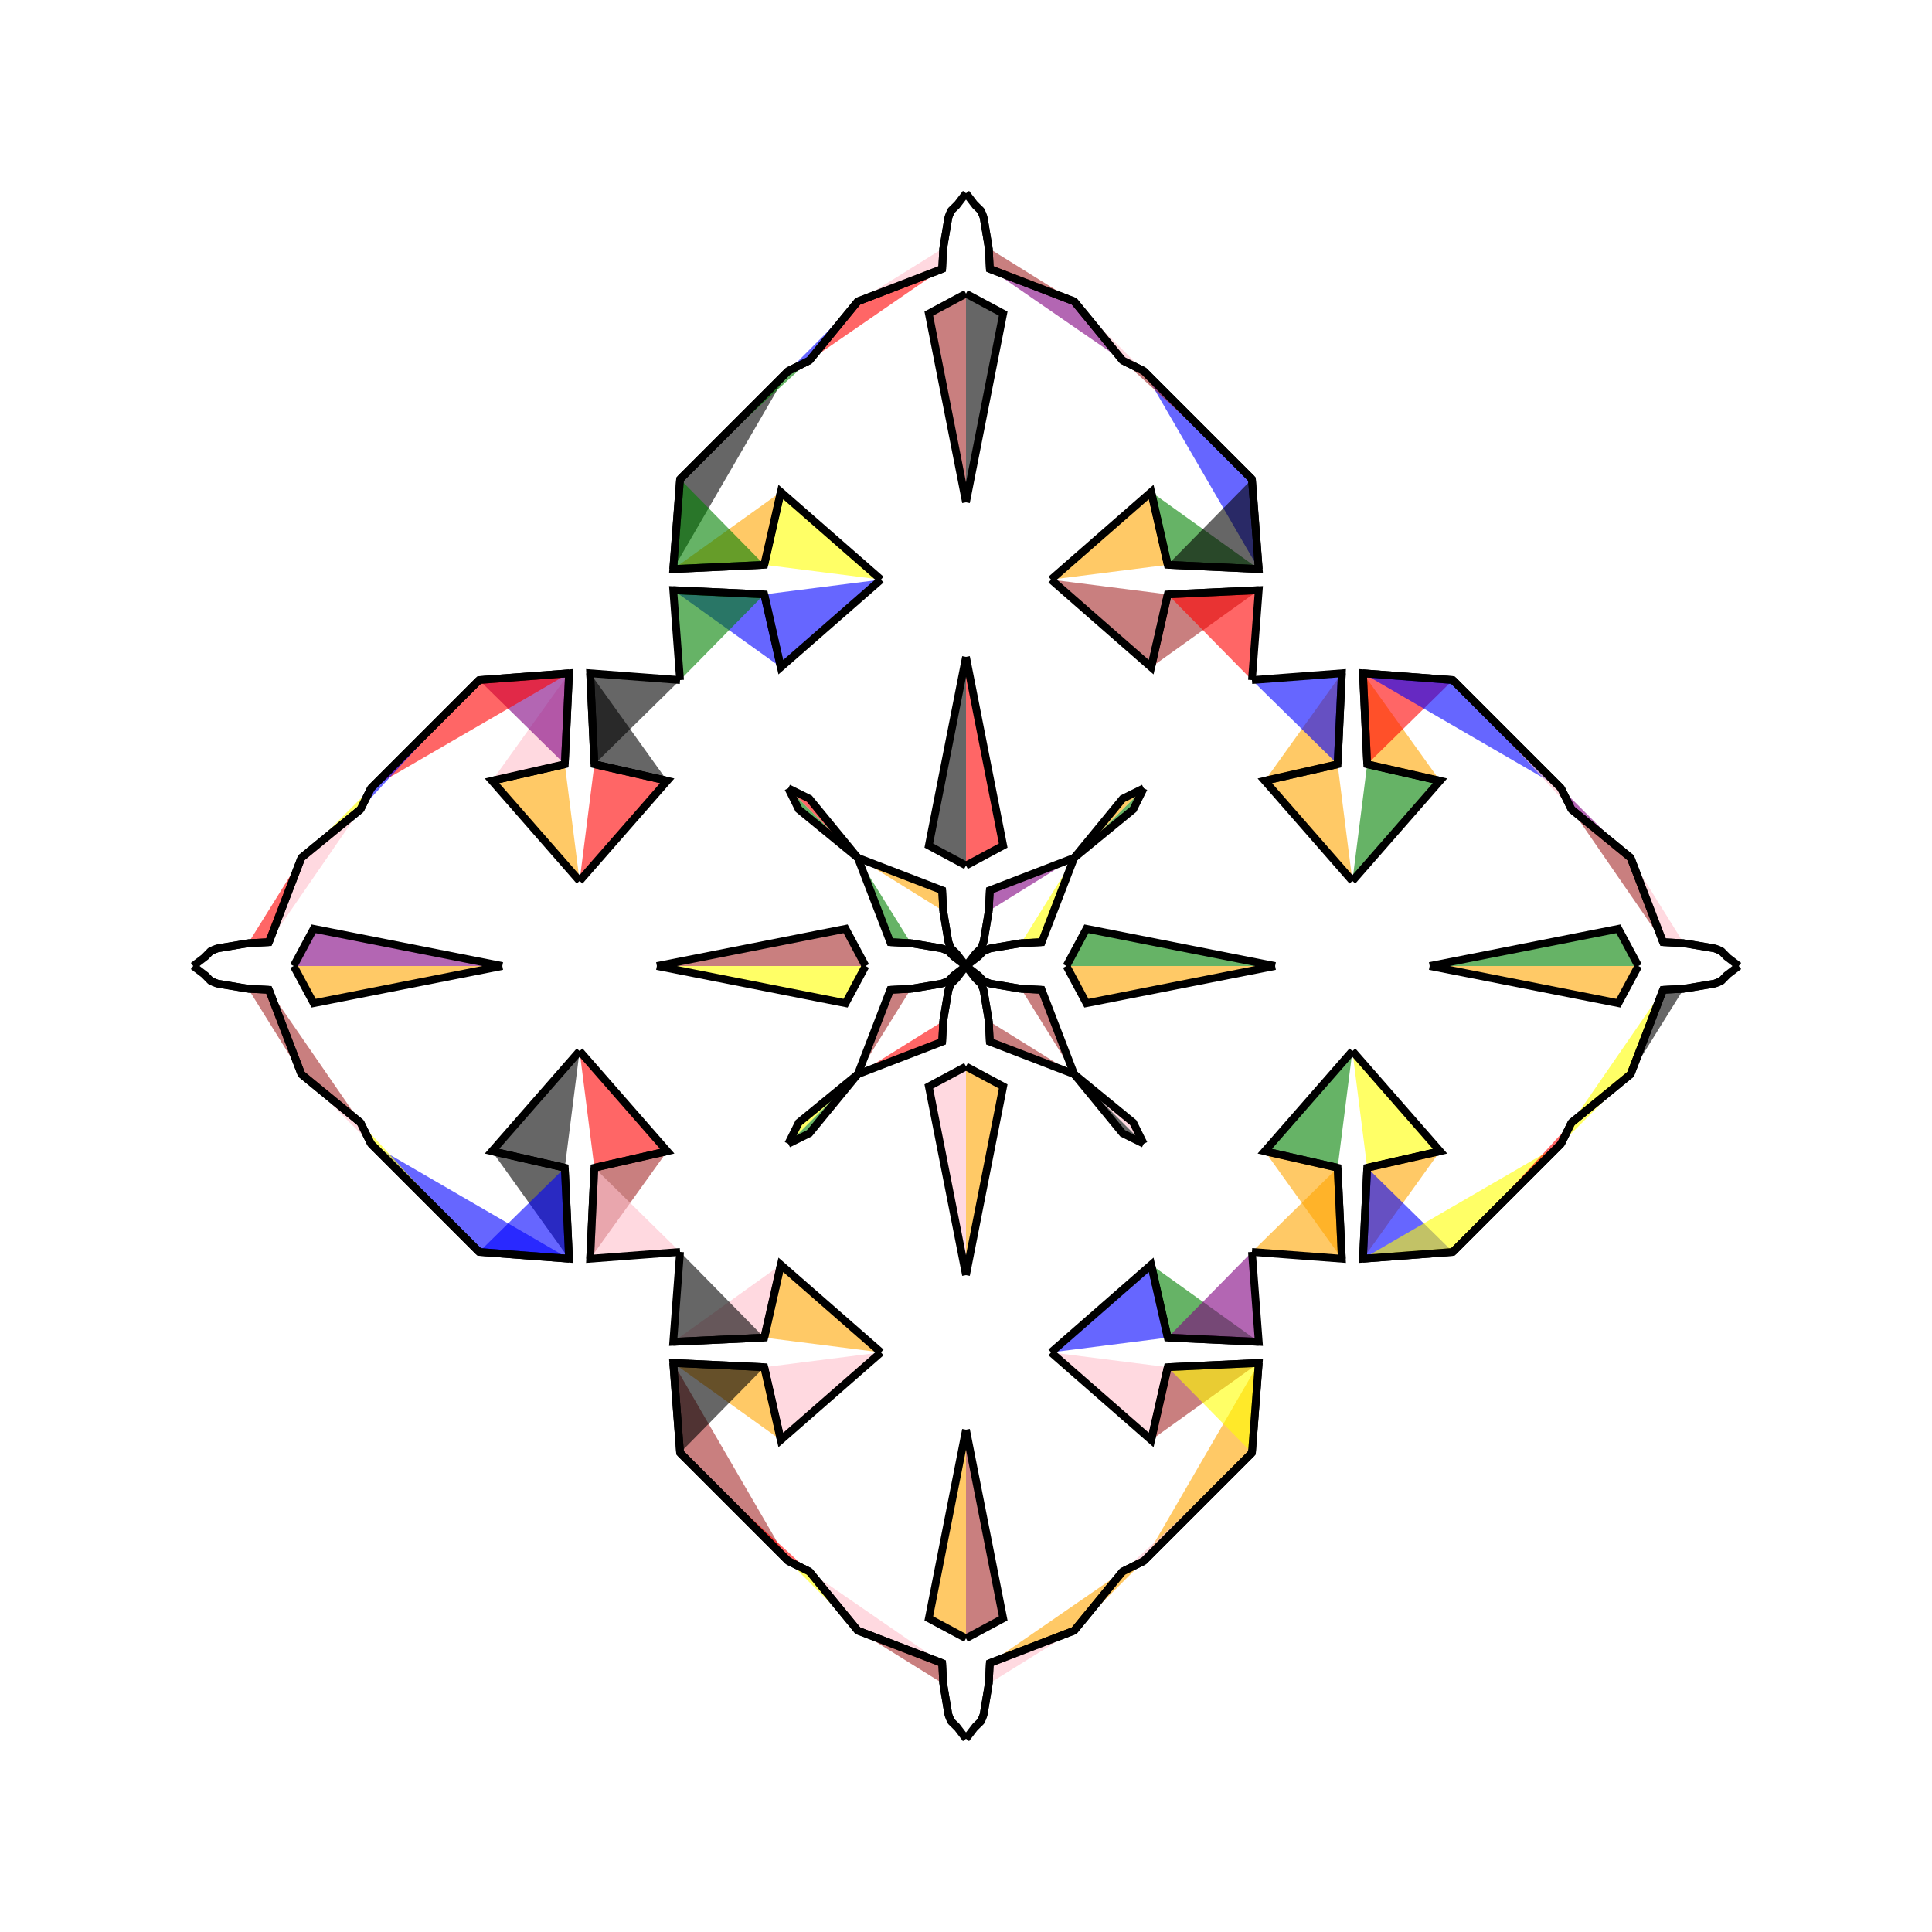
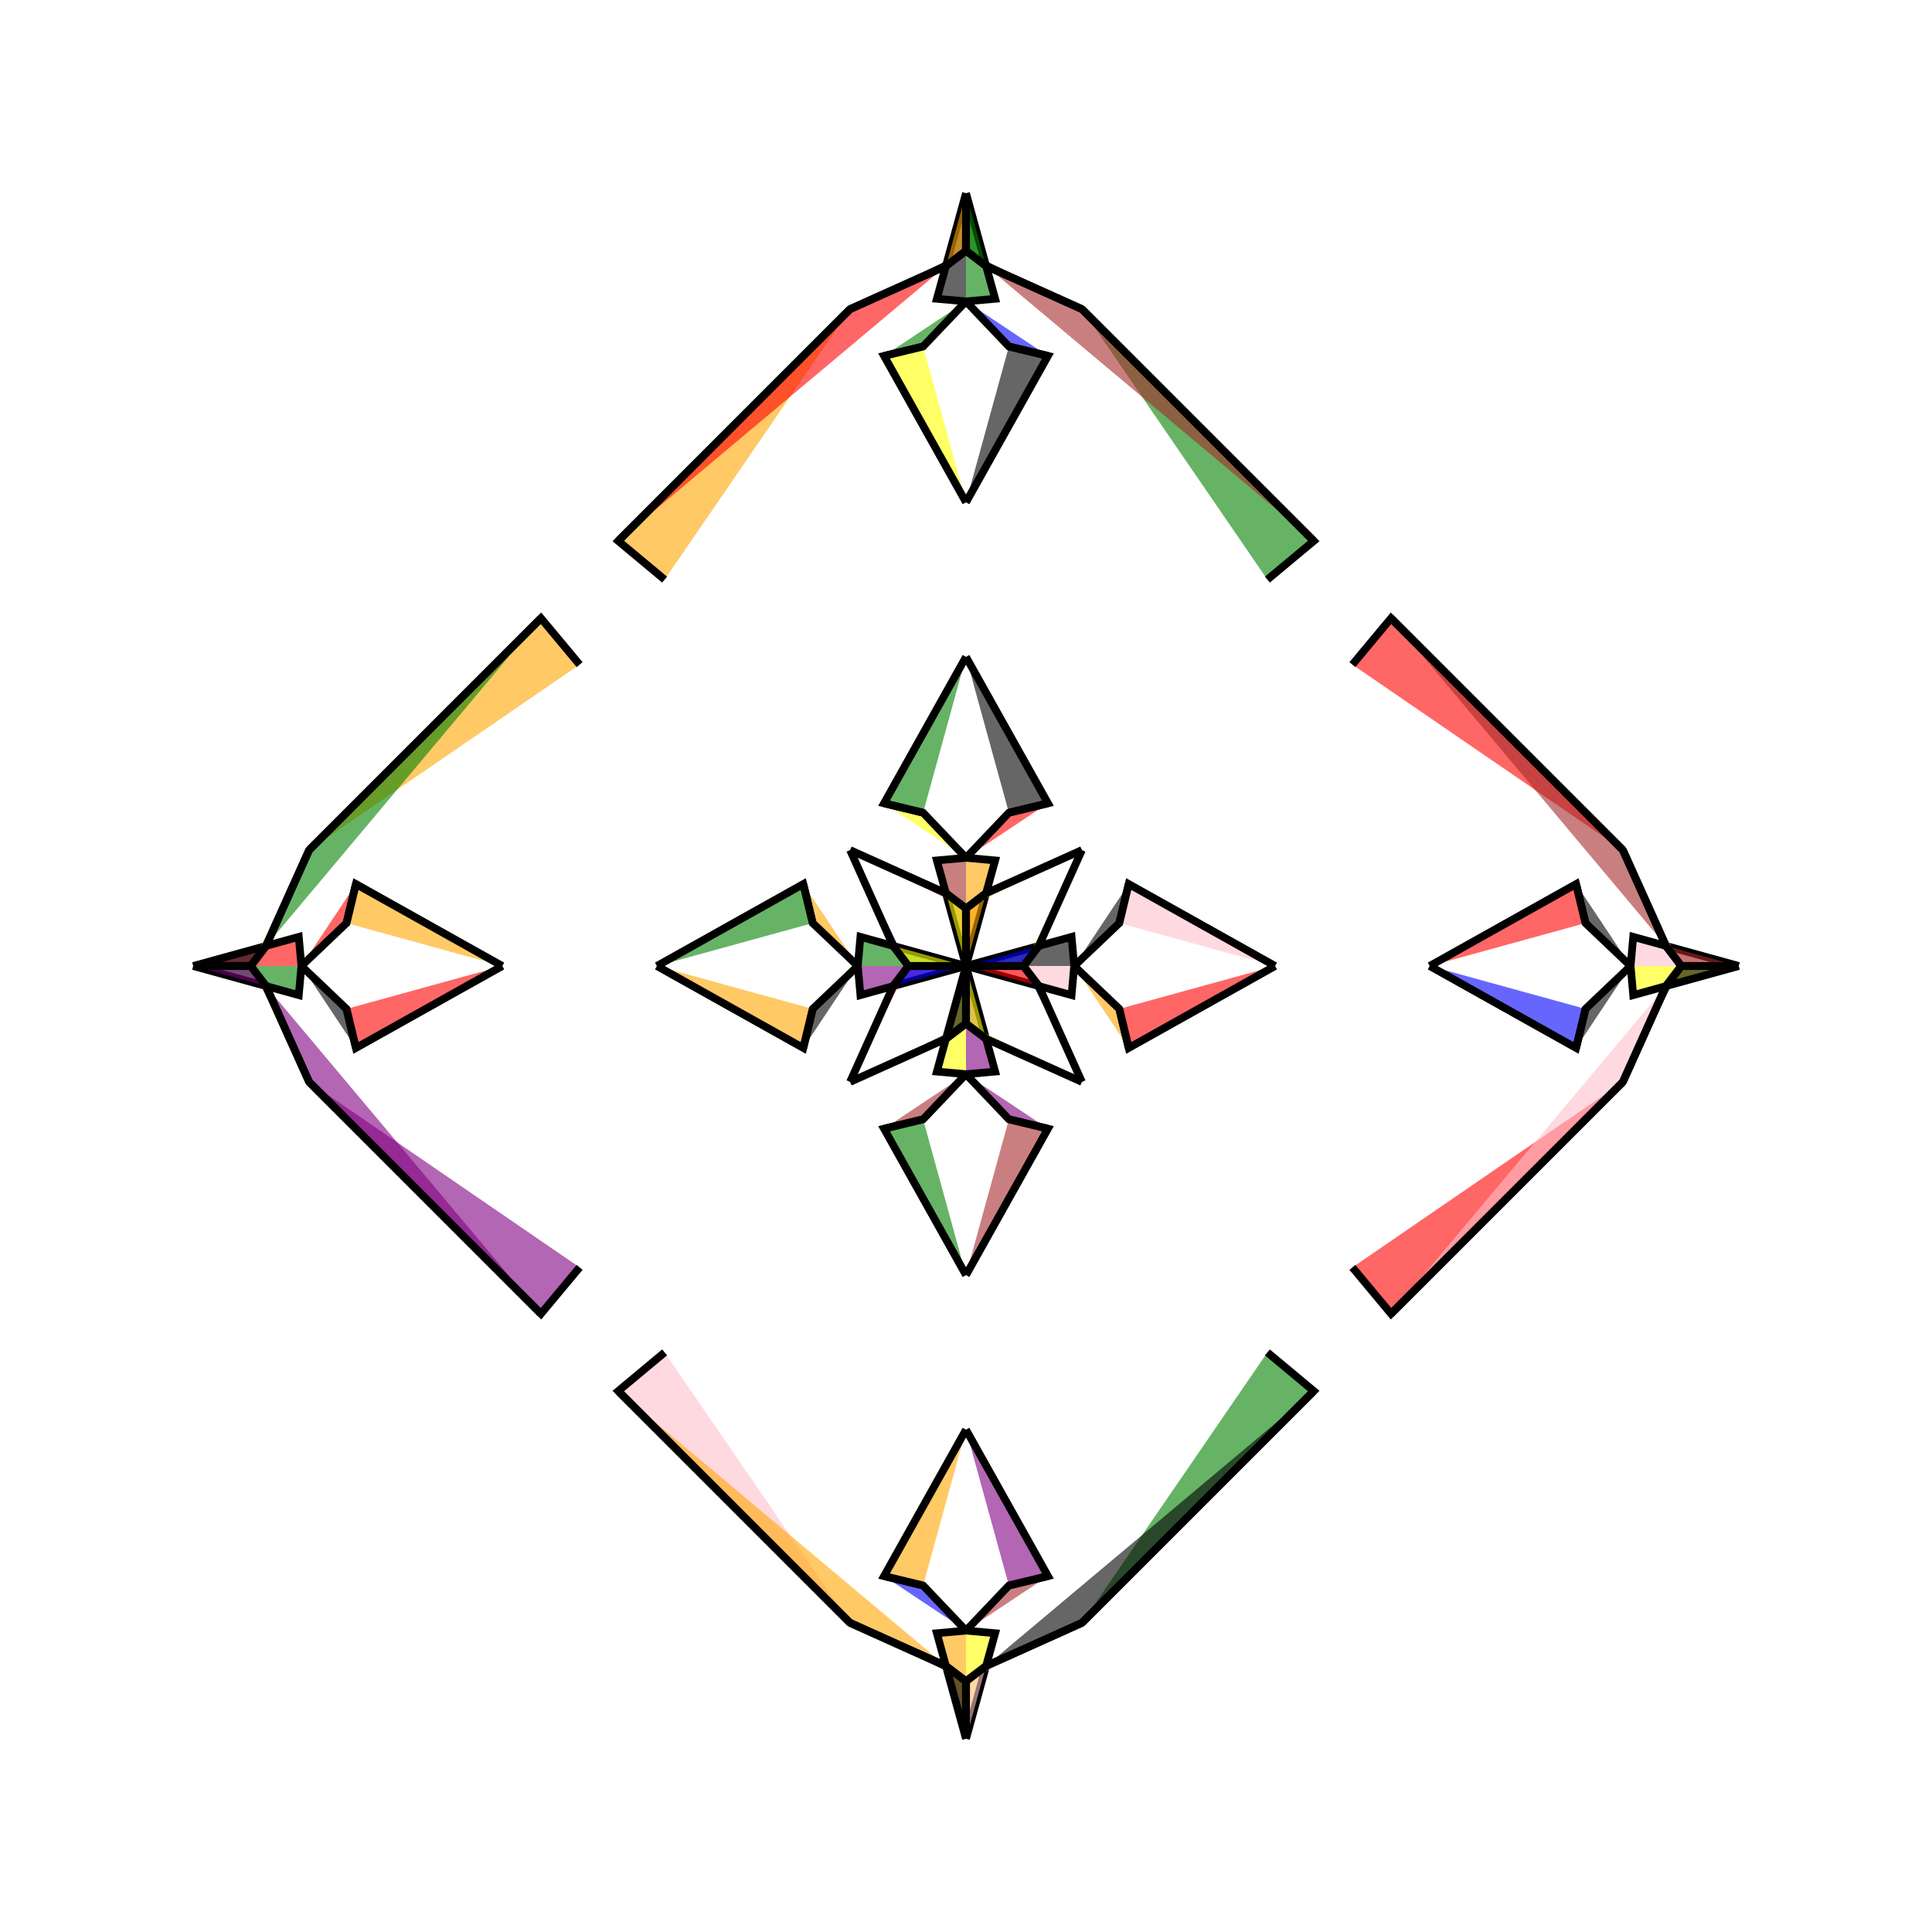
<svg xmlns="http://www.w3.org/2000/svg" width="250" height="250" viewBox="-125.0 -125.0 250 250">
  <defs>
</defs>
-   <path d="M13.0,-0.0 L15.582,-4.812 L40.0,-0.0" fill="green" fill-opacity="0.6" stroke="black" stroke-width="1" />
-   <path d="M13.0,-0.0 L15.582,4.812 L40.0,-0.0" fill="orange" fill-opacity="0.6" stroke="black" stroke-width="1" />
-   <path d="M50.0,-11.0 L38.662,-23.966 L48.085,-26.106" fill="orange" fill-opacity="0.6" stroke="black" stroke-width="1" />
-   <path d="M50.0,11.0 L38.662,23.966 L48.085,26.106" fill="green" fill-opacity="0.6" stroke="black" stroke-width="1" />
-   <path d="M38.662,-23.966 L48.085,-26.106 L48.634,-37.881" fill="orange" fill-opacity="0.6" stroke="black" stroke-width="1" />
-   <path d="M38.662,23.966 L48.085,26.106 L48.634,37.881" fill="orange" fill-opacity="0.6" stroke="black" stroke-width="1" />
-   <path d="M48.085,-26.106 L48.634,-37.881 L37.0,-37.0" fill="blue" fill-opacity="0.6" stroke="black" stroke-width="1" />
-   <path d="M48.085,26.106 L48.634,37.881 L37.0,37.0" fill="orange" fill-opacity="0.6" stroke="black" stroke-width="1" />
-   <path d="M37.881,51.366 L37.0,63.0 L23.0,77.0" fill="orange" fill-opacity="0.6" stroke="black" stroke-width="1" />
-   <path d="M37.881,-51.366 L37.0,-63.0 L23.0,-77.0" fill="blue" fill-opacity="0.6" stroke="black" stroke-width="1" />
-   <path d="M37.0,63.0 L23.0,77.0 L20.265,78.357" fill="pink" fill-opacity="0.6" stroke="black" stroke-width="1" />
-   <path d="M37.0,-63.0 L23.0,-77.0 L20.265,-78.357" fill="brown" fill-opacity="0.6" stroke="black" stroke-width="1" />
-   <path d="M23.0,-23.0 L21.643,-20.265 L14.0,-14.0" fill="green" fill-opacity="0.6" stroke="black" stroke-width="1" />
-   <path d="M23.0,23.0 L21.643,20.265 L14.0,14.0" fill="pink" fill-opacity="0.6" stroke="black" stroke-width="1" />
-   <path d="M20.265,78.357 L14.0,86.0 L3.083,90.204" fill="orange" fill-opacity="0.6" stroke="black" stroke-width="1" />
-   <path d="M20.265,-78.357 L14.0,-86.0 L3.083,-90.204" fill="purple" fill-opacity="0.6" stroke="black" stroke-width="1" />
-   <path d="M14.0,-14.0 L9.796,-3.083 L7.121,-2.947" fill="yellow" fill-opacity="0.6" stroke="black" stroke-width="1" />
-   <path d="M14.0,14.0 L9.796,3.083 L7.121,2.947" fill="brown" fill-opacity="0.6" stroke="black" stroke-width="1" />
-   <path d="M9.796,-3.083 L7.121,-2.947 L3.116,-2.277" fill="red" fill-opacity="0.6" stroke="black" stroke-width="1" />
-   <path d="M9.796,3.083 L7.121,2.947 L3.116,2.277" fill="yellow" fill-opacity="0.6" stroke="black" stroke-width="1" />
-   <path d="M7.121,-2.947 L3.116,-2.277 L2.286,-1.946" fill="purple" fill-opacity="0.6" stroke="black" stroke-width="1" />
-   <path d="M7.121,2.947 L3.116,2.277 L2.286,1.946" fill="black" fill-opacity="0.6" stroke="black" stroke-width="1" />
-   <path d="M3.116,-2.277 L2.286,-1.946 L1.507,-1.153" fill="green" fill-opacity="0.6" stroke="black" stroke-width="1" />
-   <path d="M3.116,2.277 L2.286,1.946 L1.507,1.153" fill="orange" fill-opacity="0.6" stroke="black" stroke-width="1" />
-   <path d="M2.286,-1.946 L1.507,-1.153 L0.0,-0.0" fill="orange" fill-opacity="0.6" stroke="black" stroke-width="1" />
-   <path d="M2.286,1.946 L1.507,1.153 L0.0,-0.0" fill="blue" fill-opacity="0.6" stroke="black" stroke-width="1" />
-   <path d="M-13.0,-0.0 L-15.582,-4.812 L-40.0,-0.0" fill="brown" fill-opacity="0.6" stroke="black" stroke-width="1" />
-   <path d="M-13.0,-0.0 L-15.582,4.812 L-40.0,-0.0" fill="yellow" fill-opacity="0.6" stroke="black" stroke-width="1" />
-   <path d="M-50.0,-11.0 L-38.662,-23.966 L-48.085,-26.106" fill="red" fill-opacity="0.6" stroke="black" stroke-width="1" />
-   <path d="M-50.0,11.0 L-38.662,23.966 L-48.085,26.106" fill="red" fill-opacity="0.6" stroke="black" stroke-width="1" />
-   <path d="M-38.662,-23.966 L-48.085,-26.106 L-48.634,-37.881" fill="black" fill-opacity="0.6" stroke="black" stroke-width="1" />
-   <path d="M-38.662,23.966 L-48.085,26.106 L-48.634,37.881" fill="brown" fill-opacity="0.6" stroke="black" stroke-width="1" />
-   <path d="M-48.085,-26.106 L-48.634,-37.881 L-37.0,-37.0" fill="black" fill-opacity="0.6" stroke="black" stroke-width="1" />
-   <path d="M-48.085,26.106 L-48.634,37.881 L-37.0,37.0" fill="pink" fill-opacity="0.6" stroke="black" stroke-width="1" />
-   <path d="M-37.881,51.366 L-37.0,63.0 L-23.0,77.0" fill="brown" fill-opacity="0.6" stroke="black" stroke-width="1" />
-   <path d="M-37.881,-51.366 L-37.0,-63.0 L-23.0,-77.0" fill="black" fill-opacity="0.6" stroke="black" stroke-width="1" />
-   <path d="M-37.0,63.0 L-23.0,77.0 L-20.265,78.357" fill="red" fill-opacity="0.6" stroke="black" stroke-width="1" />
-   <path d="M-37.0,-63.0 L-23.0,-77.0 L-20.265,-78.357" fill="green" fill-opacity="0.6" stroke="black" stroke-width="1" />
-   <path d="M-23.0,-23.0 L-21.643,-20.265 L-14.0,-14.0" fill="green" fill-opacity="0.6" stroke="black" stroke-width="1" />
-   <path d="M-23.0,23.0 L-21.643,20.265 L-14.0,14.0" fill="yellow" fill-opacity="0.6" stroke="black" stroke-width="1" />
-   <path d="M-20.265,78.357 L-14.0,86.0 L-3.083,90.204" fill="pink" fill-opacity="0.6" stroke="black" stroke-width="1" />
-   <path d="M-20.265,-78.357 L-14.0,-86.0 L-3.083,-90.204" fill="red" fill-opacity="0.6" stroke="black" stroke-width="1" />
-   <path d="M-14.0,-14.0 L-9.796,-3.083 L-7.121,-2.947" fill="green" fill-opacity="0.6" stroke="black" stroke-width="1" />
-   <path d="M-14.0,14.0 L-9.796,3.083 L-7.121,2.947" fill="brown" fill-opacity="0.6" stroke="black" stroke-width="1" />
-   <path d="M-9.796,-3.083 L-7.121,-2.947 L-3.116,-2.277" fill="purple" fill-opacity="0.6" stroke="black" stroke-width="1" />
-   <path d="M-9.796,3.083 L-7.121,2.947 L-3.116,2.277" fill="black" fill-opacity="0.6" stroke="black" stroke-width="1" />
-   <path d="M-7.121,-2.947 L-3.116,-2.277 L-2.286,-1.946" fill="blue" fill-opacity="0.6" stroke="black" stroke-width="1" />
-   <path d="M-7.121,2.947 L-3.116,2.277 L-2.286,1.946" fill="purple" fill-opacity="0.6" stroke="black" stroke-width="1" />
-   <path d="M-3.116,-2.277 L-2.286,-1.946 L-1.507,-1.153" fill="yellow" fill-opacity="0.6" stroke="black" stroke-width="1" />
-   <path d="M-3.116,2.277 L-2.286,1.946 L-1.507,1.153" fill="purple" fill-opacity="0.6" stroke="black" stroke-width="1" />
-   <path d="M-2.286,-1.946 L-1.507,-1.153 L0.0,-0.0" fill="red" fill-opacity="0.6" stroke="black" stroke-width="1" />
-   <path d="M-2.286,1.946 L-1.507,1.153 L0.0,-0.0" fill="brown" fill-opacity="0.6" stroke="black" stroke-width="1" />
-   <path d="M87.0,-0.0 L84.418,4.812 L60.0,-0.0" fill="orange" fill-opacity="0.6" stroke="black" stroke-width="1" />
-   <path d="M87.0,-0.0 L84.418,-4.812 L60.0,-0.0" fill="green" fill-opacity="0.6" stroke="black" stroke-width="1" />
-   <path d="M50.0,11.0 L61.338,23.966 L51.915,26.106" fill="yellow" fill-opacity="0.6" stroke="black" stroke-width="1" />
-   <path d="M50.0,-11.0 L61.338,-23.966 L51.915,-26.106" fill="green" fill-opacity="0.6" stroke="black" stroke-width="1" />
-   <path d="M61.338,23.966 L51.915,26.106 L51.366,37.881" fill="orange" fill-opacity="0.6" stroke="black" stroke-width="1" />
-   <path d="M61.338,-23.966 L51.915,-26.106 L51.366,-37.881" fill="orange" fill-opacity="0.6" stroke="black" stroke-width="1" />
-   <path d="M51.915,26.106 L51.366,37.881 L63.0,37.0" fill="blue" fill-opacity="0.6" stroke="black" stroke-width="1" />
-   <path d="M51.915,-26.106 L51.366,-37.881 L63.0,-37.0" fill="red" fill-opacity="0.6" stroke="black" stroke-width="1" />
-   <path d="M51.366,37.881 L63.0,37.0 L77.0,23.0" fill="yellow" fill-opacity="0.6" stroke="black" stroke-width="1" />
-   <path d="M51.366,-37.881 L63.0,-37.0 L77.0,-23.0" fill="blue" fill-opacity="0.6" stroke="black" stroke-width="1" />
-   <path d="M63.0,37.0 L77.0,23.0 L78.357,20.265" fill="red" fill-opacity="0.6" stroke="black" stroke-width="1" />
-   <path d="M63.0,-37.0 L77.0,-23.0 L78.357,-20.265" fill="pink" fill-opacity="0.6" stroke="black" stroke-width="1" />
-   <path d="M77.0,23.0 L78.357,20.265 L86.0,14.0" fill="yellow" fill-opacity="0.6" stroke="black" stroke-width="1" />
-   <path d="M77.0,-23.0 L78.357,-20.265 L86.0,-14.0" fill="purple" fill-opacity="0.6" stroke="black" stroke-width="1" />
-   <path d="M78.357,20.265 L86.0,14.0 L90.204,3.083" fill="yellow" fill-opacity="0.6" stroke="black" stroke-width="1" />
-   <path d="M78.357,-20.265 L86.0,-14.0 L90.204,-3.083" fill="brown" fill-opacity="0.6" stroke="black" stroke-width="1" />
-   <path d="M86.0,14.0 L90.204,3.083 L92.879,2.947" fill="black" fill-opacity="0.6" stroke="black" stroke-width="1" />
-   <path d="M86.0,-14.0 L90.204,-3.083 L92.879,-2.947" fill="pink" fill-opacity="0.6" stroke="black" stroke-width="1" />
-   <path d="M90.204,3.083 L92.879,2.947 L96.884,2.277" fill="black" fill-opacity="0.6" stroke="black" stroke-width="1" />
-   <path d="M90.204,-3.083 L92.879,-2.947 L96.884,-2.277" fill="black" fill-opacity="0.6" stroke="black" stroke-width="1" />
-   <path d="M92.879,2.947 L96.884,2.277 L97.714,1.946" fill="black" fill-opacity="0.6" stroke="black" stroke-width="1" />
-   <path d="M92.879,-2.947 L96.884,-2.277 L97.714,-1.946" fill="red" fill-opacity="0.6" stroke="black" stroke-width="1" />
-   <path d="M96.884,2.277 L97.714,1.946 L98.493,1.153" fill="brown" fill-opacity="0.6" stroke="black" stroke-width="1" />
-   <path d="M96.884,-2.277 L97.714,-1.946 L98.493,-1.153" fill="black" fill-opacity="0.6" stroke="black" stroke-width="1" />
-   <path d="M97.714,1.946 L98.493,1.153 L100.0,-0.0" fill="black" fill-opacity="0.6" stroke="black" stroke-width="1" />
-   <path d="M97.714,-1.946 L98.493,-1.153 L100.0,-0.0" fill="blue" fill-opacity="0.6" stroke="black" stroke-width="1" />
-   <path d="M0.0,-13.0 L4.812,-15.582 L0.0,-40.0" fill="red" fill-opacity="0.6" stroke="black" stroke-width="1" />
-   <path d="M0.0,13.0 L4.812,15.582 L0.0,40.0" fill="orange" fill-opacity="0.6" stroke="black" stroke-width="1" />
-   <path d="M0.0,87.0 L4.812,84.418 L0.0,60.0" fill="brown" fill-opacity="0.6" stroke="black" stroke-width="1" />
-   <path d="M0.0,-87.0 L4.812,-84.418 L0.0,-60.0" fill="black" fill-opacity="0.6" stroke="black" stroke-width="1" />
-   <path d="M11.0,-50.0 L23.966,-38.662 L26.106,-48.085" fill="brown" fill-opacity="0.6" stroke="black" stroke-width="1" />
-   <path d="M11.0,50.0 L23.966,38.662 L26.106,48.085" fill="blue" fill-opacity="0.6" stroke="black" stroke-width="1" />
-   <path d="M11.0,50.0 L23.966,61.338 L26.106,51.915" fill="pink" fill-opacity="0.6" stroke="black" stroke-width="1" />
-   <path d="M11.0,-50.0 L23.966,-61.338 L26.106,-51.915" fill="orange" fill-opacity="0.6" stroke="black" stroke-width="1" />
-   <path d="M23.966,-38.662 L26.106,-48.085 L37.881,-48.634" fill="brown" fill-opacity="0.6" stroke="black" stroke-width="1" />
-   <path d="M23.966,38.662 L26.106,48.085 L37.881,48.634" fill="green" fill-opacity="0.6" stroke="black" stroke-width="1" />
-   <path d="M23.966,61.338 L26.106,51.915 L37.881,51.366" fill="brown" fill-opacity="0.6" stroke="black" stroke-width="1" />
-   <path d="M23.966,-61.338 L26.106,-51.915 L37.881,-51.366" fill="green" fill-opacity="0.6" stroke="black" stroke-width="1" />
-   <path d="M26.106,-48.085 L37.881,-48.634 L37.0,-37.0" fill="red" fill-opacity="0.6" stroke="black" stroke-width="1" />
-   <path d="M26.106,48.085 L37.881,48.634 L37.0,37.0" fill="purple" fill-opacity="0.6" stroke="black" stroke-width="1" />
-   <path d="M26.106,51.915 L37.881,51.366 L37.0,63.0" fill="yellow" fill-opacity="0.6" stroke="black" stroke-width="1" />
-   <path d="M26.106,-51.915 L37.881,-51.366 L37.0,-63.0" fill="black" fill-opacity="0.6" stroke="black" stroke-width="1" />
-   <path d="M23.0,-23.0 L20.265,-21.643 L14.0,-14.0" fill="orange" fill-opacity="0.6" stroke="black" stroke-width="1" />
-   <path d="M23.0,23.0 L20.265,21.643 L14.0,14.0" fill="black" fill-opacity="0.6" stroke="black" stroke-width="1" />
-   <path d="M23.0,77.0 L20.265,78.357 L14.0,86.0" fill="orange" fill-opacity="0.6" stroke="black" stroke-width="1" />
-   <path d="M23.0,-77.0 L20.265,-78.357 L14.0,-86.0" fill="pink" fill-opacity="0.6" stroke="black" stroke-width="1" />
-   <path d="M14.0,-14.0 L3.083,-9.796 L2.947,-7.121" fill="purple" fill-opacity="0.6" stroke="black" stroke-width="1" />
-   <path d="M14.0,14.0 L3.083,9.796 L2.947,7.121" fill="brown" fill-opacity="0.6" stroke="black" stroke-width="1" />
-   <path d="M14.0,86.0 L3.083,90.204 L2.947,92.879" fill="pink" fill-opacity="0.6" stroke="black" stroke-width="1" />
-   <path d="M14.0,-86.0 L3.083,-90.204 L2.947,-92.879" fill="brown" fill-opacity="0.6" stroke="black" stroke-width="1" />
-   <path d="M3.083,-9.796 L2.947,-7.121 L2.277,-3.116" fill="purple" fill-opacity="0.6" stroke="black" stroke-width="1" />
-   <path d="M3.083,9.796 L2.947,7.121 L2.277,3.116" fill="brown" fill-opacity="0.6" stroke="black" stroke-width="1" />
-   <path d="M3.083,90.204 L2.947,92.879 L2.277,96.884" fill="purple" fill-opacity="0.6" stroke="black" stroke-width="1" />
-   <path d="M3.083,-90.204 L2.947,-92.879 L2.277,-96.884" fill="black" fill-opacity="0.6" stroke="black" stroke-width="1" />
-   <path d="M2.947,-7.121 L2.277,-3.116 L1.946,-2.286" fill="yellow" fill-opacity="0.6" stroke="black" stroke-width="1" />
-   <path d="M2.947,7.121 L2.277,3.116 L1.946,2.286" fill="black" fill-opacity="0.6" stroke="black" stroke-width="1" />
-   <path d="M2.947,92.879 L2.277,96.884 L1.946,97.714" fill="orange" fill-opacity="0.6" stroke="black" stroke-width="1" />
-   <path d="M2.947,-92.879 L2.277,-96.884 L1.946,-97.714" fill="orange" fill-opacity="0.6" stroke="black" stroke-width="1" />
-   <path d="M2.277,-3.116 L1.946,-2.286 L1.153,-1.507" fill="yellow" fill-opacity="0.6" stroke="black" stroke-width="1" />
-   <path d="M2.277,3.116 L1.946,2.286 L1.153,1.507" fill="green" fill-opacity="0.6" stroke="black" stroke-width="1" />
-   <path d="M2.277,96.884 L1.946,97.714 L1.153,98.493" fill="green" fill-opacity="0.6" stroke="black" stroke-width="1" />
-   <path d="M2.277,-96.884 L1.946,-97.714 L1.153,-98.493" fill="yellow" fill-opacity="0.6" stroke="black" stroke-width="1" />
-   <path d="M1.946,-2.286 L1.153,-1.507 L0.0,-0.0" fill="brown" fill-opacity="0.6" stroke="black" stroke-width="1" />
-   <path d="M1.946,2.286 L1.153,1.507 L0.0,-0.0" fill="pink" fill-opacity="0.6" stroke="black" stroke-width="1" />
-   <path d="M1.946,97.714 L1.153,98.493 L0.0,100.0" fill="red" fill-opacity="0.6" stroke="black" stroke-width="1" />
-   <path d="M1.946,-97.714 L1.153,-98.493 L0.0,-100.0" fill="yellow" fill-opacity="0.6" stroke="black" stroke-width="1" />
-   <path d="M0.0,87.0 L-4.812,84.418 L0.0,60.0" fill="orange" fill-opacity="0.6" stroke="black" stroke-width="1" />
-   <path d="M0.0,-13.0 L-4.812,-15.582 L0.0,-40.0" fill="black" fill-opacity="0.6" stroke="black" stroke-width="1" />
-   <path d="M0.0,13.0 L-4.812,15.582 L0.0,40.0" fill="pink" fill-opacity="0.6" stroke="black" stroke-width="1" />
-   <path d="M0.0,-87.0 L-4.812,-84.418 L0.0,-60.0" fill="brown" fill-opacity="0.6" stroke="black" stroke-width="1" />
-   <path d="M-11.0,50.0 L-23.966,61.338 L-26.106,51.915" fill="pink" fill-opacity="0.6" stroke="black" stroke-width="1" />
-   <path d="M-11.0,-50.0 L-23.966,-38.662 L-26.106,-48.085" fill="blue" fill-opacity="0.6" stroke="black" stroke-width="1" />
-   <path d="M-11.0,50.0 L-23.966,38.662 L-26.106,48.085" fill="orange" fill-opacity="0.6" stroke="black" stroke-width="1" />
-   <path d="M-11.0,-50.0 L-23.966,-61.338 L-26.106,-51.915" fill="yellow" fill-opacity="0.6" stroke="black" stroke-width="1" />
-   <path d="M-23.966,61.338 L-26.106,51.915 L-37.881,51.366" fill="orange" fill-opacity="0.6" stroke="black" stroke-width="1" />
-   <path d="M-23.966,-38.662 L-26.106,-48.085 L-37.881,-48.634" fill="blue" fill-opacity="0.6" stroke="black" stroke-width="1" />
-   <path d="M-23.966,38.662 L-26.106,48.085 L-37.881,48.634" fill="pink" fill-opacity="0.6" stroke="black" stroke-width="1" />
-   <path d="M-23.966,-61.338 L-26.106,-51.915 L-37.881,-51.366" fill="orange" fill-opacity="0.6" stroke="black" stroke-width="1" />
-   <path d="M-26.106,51.915 L-37.881,51.366 L-37.0,63.0" fill="black" fill-opacity="0.6" stroke="black" stroke-width="1" />
-   <path d="M-26.106,-48.085 L-37.881,-48.634 L-37.0,-37.0" fill="green" fill-opacity="0.6" stroke="black" stroke-width="1" />
-   <path d="M-26.106,48.085 L-37.881,48.634 L-37.0,37.0" fill="black" fill-opacity="0.6" stroke="black" stroke-width="1" />
-   <path d="M-26.106,-51.915 L-37.881,-51.366 L-37.0,-63.0" fill="green" fill-opacity="0.6" stroke="black" stroke-width="1" />
-   <path d="M-23.0,77.0 L-20.265,78.357 L-14.0,86.0" fill="yellow" fill-opacity="0.6" stroke="black" stroke-width="1" />
-   <path d="M-23.0,-23.0 L-20.265,-21.643 L-14.0,-14.0" fill="red" fill-opacity="0.6" stroke="black" stroke-width="1" />
-   <path d="M-23.0,23.0 L-20.265,21.643 L-14.0,14.0" fill="green" fill-opacity="0.6" stroke="black" stroke-width="1" />
-   <path d="M-23.0,-77.0 L-20.265,-78.357 L-14.0,-86.0" fill="blue" fill-opacity="0.6" stroke="black" stroke-width="1" />
-   <path d="M-14.0,86.0 L-3.083,90.204 L-2.947,92.879" fill="brown" fill-opacity="0.6" stroke="black" stroke-width="1" />
-   <path d="M-14.0,-14.0 L-3.083,-9.796 L-2.947,-7.121" fill="orange" fill-opacity="0.6" stroke="black" stroke-width="1" />
-   <path d="M-14.0,14.0 L-3.083,9.796 L-2.947,7.121" fill="red" fill-opacity="0.6" stroke="black" stroke-width="1" />
-   <path d="M-14.0,-86.0 L-3.083,-90.204 L-2.947,-92.879" fill="pink" fill-opacity="0.6" stroke="black" stroke-width="1" />
-   <path d="M-3.083,90.204 L-2.947,92.879 L-2.277,96.884" fill="yellow" fill-opacity="0.6" stroke="black" stroke-width="1" />
-   <path d="M-3.083,-9.796 L-2.947,-7.121 L-2.277,-3.116" fill="brown" fill-opacity="0.6" stroke="black" stroke-width="1" />
-   <path d="M-3.083,9.796 L-2.947,7.121 L-2.277,3.116" fill="black" fill-opacity="0.6" stroke="black" stroke-width="1" />
-   <path d="M-3.083,-90.204 L-2.947,-92.879 L-2.277,-96.884" fill="red" fill-opacity="0.6" stroke="black" stroke-width="1" />
-   <path d="M-2.947,92.879 L-2.277,96.884 L-1.946,97.714" fill="blue" fill-opacity="0.6" stroke="black" stroke-width="1" />
-   <path d="M-2.947,-7.121 L-2.277,-3.116 L-1.946,-2.286" fill="pink" fill-opacity="0.6" stroke="black" stroke-width="1" />
-   <path d="M-2.947,7.121 L-2.277,3.116 L-1.946,2.286" fill="orange" fill-opacity="0.6" stroke="black" stroke-width="1" />
-   <path d="M-2.947,-92.879 L-2.277,-96.884 L-1.946,-97.714" fill="purple" fill-opacity="0.6" stroke="black" stroke-width="1" />
-   <path d="M-2.277,96.884 L-1.946,97.714 L-1.153,98.493" fill="blue" fill-opacity="0.6" stroke="black" stroke-width="1" />
-   <path d="M-2.277,-3.116 L-1.946,-2.286 L-1.153,-1.507" fill="brown" fill-opacity="0.6" stroke="black" stroke-width="1" />
-   <path d="M-2.277,3.116 L-1.946,2.286 L-1.153,1.507" fill="red" fill-opacity="0.6" stroke="black" stroke-width="1" />
-   <path d="M-2.277,-96.884 L-1.946,-97.714 L-1.153,-98.493" fill="brown" fill-opacity="0.6" stroke="black" stroke-width="1" />
-   <path d="M-1.946,97.714 L-1.153,98.493 L0.0,100.0" fill="black" fill-opacity="0.6" stroke="black" stroke-width="1" />
-   <path d="M-1.946,-2.286 L-1.153,-1.507 L0.0,-0.0" fill="blue" fill-opacity="0.6" stroke="black" stroke-width="1" />
-   <path d="M-1.946,2.286 L-1.153,1.507 L0.0,-0.0" fill="brown" fill-opacity="0.6" stroke="black" stroke-width="1" />
-   <path d="M-1.946,-97.714 L-1.153,-98.493 L0.0,-100.0" fill="pink" fill-opacity="0.6" stroke="black" stroke-width="1" />
-   <path d="M-87.0,-0.0 L-84.418,-4.812 L-60.0,-0.0" fill="purple" fill-opacity="0.6" stroke="black" stroke-width="1" />
-   <path d="M-87.0,-0.0 L-84.418,4.812 L-60.0,-0.0" fill="orange" fill-opacity="0.6" stroke="black" stroke-width="1" />
-   <path d="M-50.0,-11.0 L-61.338,-23.966 L-51.915,-26.106" fill="orange" fill-opacity="0.6" stroke="black" stroke-width="1" />
-   <path d="M-50.0,11.0 L-61.338,23.966 L-51.915,26.106" fill="black" fill-opacity="0.6" stroke="black" stroke-width="1" />
-   <path d="M-61.338,-23.966 L-51.915,-26.106 L-51.366,-37.881" fill="pink" fill-opacity="0.6" stroke="black" stroke-width="1" />
-   <path d="M-61.338,23.966 L-51.915,26.106 L-51.366,37.881" fill="black" fill-opacity="0.6" stroke="black" stroke-width="1" />
-   <path d="M-51.915,-26.106 L-51.366,-37.881 L-63.0,-37.0" fill="purple" fill-opacity="0.6" stroke="black" stroke-width="1" />
-   <path d="M-51.915,26.106 L-51.366,37.881 L-63.0,37.0" fill="blue" fill-opacity="0.6" stroke="black" stroke-width="1" />
-   <path d="M-51.366,-37.881 L-63.0,-37.0 L-77.0,-23.0" fill="red" fill-opacity="0.6" stroke="black" stroke-width="1" />
-   <path d="M-51.366,37.881 L-63.0,37.0 L-77.0,23.0" fill="blue" fill-opacity="0.6" stroke="black" stroke-width="1" />
-   <path d="M-63.0,-37.0 L-77.0,-23.0 L-78.357,-20.265" fill="blue" fill-opacity="0.6" stroke="black" stroke-width="1" />
-   <path d="M-63.0,37.0 L-77.0,23.0 L-78.357,20.265" fill="yellow" fill-opacity="0.6" stroke="black" stroke-width="1" />
-   <path d="M-77.0,-23.0 L-78.357,-20.265 L-86.0,-14.0" fill="yellow" fill-opacity="0.6" stroke="black" stroke-width="1" />
-   <path d="M-77.0,23.0 L-78.357,20.265 L-86.0,14.0" fill="pink" fill-opacity="0.6" stroke="black" stroke-width="1" />
-   <path d="M-78.357,-20.265 L-86.0,-14.0 L-90.204,-3.083" fill="pink" fill-opacity="0.6" stroke="black" stroke-width="1" />
-   <path d="M-78.357,20.265 L-86.0,14.0 L-90.204,3.083" fill="brown" fill-opacity="0.6" stroke="black" stroke-width="1" />
-   <path d="M-86.0,-14.0 L-90.204,-3.083 L-92.879,-2.947" fill="red" fill-opacity="0.6" stroke="black" stroke-width="1" />
-   <path d="M-86.0,14.0 L-90.204,3.083 L-92.879,2.947" fill="brown" fill-opacity="0.6" stroke="black" stroke-width="1" />
-   <path d="M-90.204,-3.083 L-92.879,-2.947 L-96.884,-2.277" fill="green" fill-opacity="0.6" stroke="black" stroke-width="1" />
-   <path d="M-90.204,3.083 L-92.879,2.947 L-96.884,2.277" fill="brown" fill-opacity="0.6" stroke="black" stroke-width="1" />
-   <path d="M-92.879,-2.947 L-96.884,-2.277 L-97.714,-1.946" fill="yellow" fill-opacity="0.6" stroke="black" stroke-width="1" />
-   <path d="M-92.879,2.947 L-96.884,2.277 L-97.714,1.946" fill="purple" fill-opacity="0.6" stroke="black" stroke-width="1" />
-   <path d="M-96.884,-2.277 L-97.714,-1.946 L-98.493,-1.153" fill="brown" fill-opacity="0.6" stroke="black" stroke-width="1" />
-   <path d="M-96.884,2.277 L-97.714,1.946 L-98.493,1.153" fill="black" fill-opacity="0.6" stroke="black" stroke-width="1" />
-   <path d="M-97.714,-1.946 L-98.493,-1.153 L-100.0,-0.0" fill="brown" fill-opacity="0.6" stroke="black" stroke-width="1" />
-   <path d="M-97.714,1.946 L-98.493,1.153 L-100.0,-0.0" fill="blue" fill-opacity="0.6" stroke="black" stroke-width="1" />
+   <path d="M0.0,-0.0 L13.661,-3.77 L14.0,-0.0" fill="black" fill-opacity="0.6" stroke="black" stroke-width="1" />
+   <path d="M0.0,-0.0 L13.661,3.77 L14.0,-0.0" fill="pink" fill-opacity="0.6" stroke="black" stroke-width="1" />
+   <path d="M14.0,-0.0 L19.836,-5.552 L21.054,-10.605" fill="black" fill-opacity="0.6" stroke="black" stroke-width="1" />
+   <path d="M14.0,-0.0 L19.836,5.552 L21.054,10.605" fill="orange" fill-opacity="0.6" stroke="black" stroke-width="1" />
+   <path d="M19.836,-5.552 L21.054,-10.605 L40.0,-0.0" fill="pink" fill-opacity="0.6" stroke="black" stroke-width="1" />
+   <path d="M19.836,5.552 L21.054,10.605 L40.0,-0.0" fill="red" fill-opacity="0.6" stroke="black" stroke-width="1" />
+   <path d="M39.0,50.0 L45.0,55.0 L15.0,85.0" fill="green" fill-opacity="0.6" stroke="black" stroke-width="1" />
+   <path d="M39.0,-50.0 L45.0,-55.0 L15.0,-85.0" fill="green" fill-opacity="0.6" stroke="black" stroke-width="1" />
+   <path d="M45.0,55.0 L15.0,85.0 L2.589,90.586" fill="black" fill-opacity="0.6" stroke="black" stroke-width="1" />
+   <path d="M45.0,-55.0 L15.0,-85.0 L2.589,-90.586" fill="brown" fill-opacity="0.6" stroke="black" stroke-width="1" />
+   <path d="M15.0,-15.0 L9.414,-2.589 L7.456,-0.016" fill="yellow" fill-opacity="0.6" stroke="black" stroke-width="1" />
+   <path d="M15.0,15.0 L9.414,2.589 L7.456,0.016" fill="blue" fill-opacity="0.6" stroke="black" stroke-width="1" />
+   <path d="M9.414,-2.589 L7.456,-0.016 L0.0,-0.0" fill="blue" fill-opacity="0.6" stroke="black" stroke-width="1" />
+   <path d="M9.414,2.589 L7.456,0.016 L0.0,-0.0" fill="red" fill-opacity="0.6" stroke="black" stroke-width="1" />
+   <path d="M0.0,-0.0 L-13.661,-3.77 L-14.0,-0.0" fill="green" fill-opacity="0.6" stroke="black" stroke-width="1" />
+   <path d="M0.0,-0.0 L-13.661,3.77 L-14.0,-0.0" fill="purple" fill-opacity="0.6" stroke="black" stroke-width="1" />
+   <path d="M-14.0,-0.0 L-19.836,-5.552 L-21.054,-10.605" fill="orange" fill-opacity="0.6" stroke="black" stroke-width="1" />
+   <path d="M-14.0,-0.0 L-19.836,5.552 L-21.054,10.605" fill="black" fill-opacity="0.6" stroke="black" stroke-width="1" />
+   <path d="M-19.836,-5.552 L-21.054,-10.605 L-40.0,-0.0" fill="green" fill-opacity="0.6" stroke="black" stroke-width="1" />
+   <path d="M-19.836,5.552 L-21.054,10.605 L-40.0,-0.0" fill="orange" fill-opacity="0.6" stroke="black" stroke-width="1" />
+   <path d="M-39.0,50.0 L-45.0,55.0 L-15.0,85.0" fill="pink" fill-opacity="0.6" stroke="black" stroke-width="1" />
+   <path d="M-39.0,-50.0 L-45.0,-55.0 L-15.0,-85.0" fill="orange" fill-opacity="0.6" stroke="black" stroke-width="1" />
+   <path d="M-45.0,55.0 L-15.0,85.0 L-2.589,90.586" fill="orange" fill-opacity="0.6" stroke="black" stroke-width="1" />
+   <path d="M-45.0,-55.0 L-15.0,-85.0 L-2.589,-90.586" fill="red" fill-opacity="0.6" stroke="black" stroke-width="1" />
+   <path d="M-15.0,-15.0 L-9.414,-2.589 L-7.456,-0.016" fill="blue" fill-opacity="0.6" stroke="black" stroke-width="1" />
+   <path d="M-15.0,15.0 L-9.414,2.589 L-7.456,0.016" fill="red" fill-opacity="0.6" stroke="black" stroke-width="1" />
+   <path d="M-9.414,-2.589 L-7.456,-0.016 L0.0,-0.0" fill="yellow" fill-opacity="0.6" stroke="black" stroke-width="1" />
+   <path d="M-9.414,2.589 L-7.456,0.016 L0.0,-0.0" fill="blue" fill-opacity="0.6" stroke="black" stroke-width="1" />
+   <path d="M100.0,-0.0 L86.339,3.77 L86.0,-0.0" fill="yellow" fill-opacity="0.6" stroke="black" stroke-width="1" />
+   <path d="M100.0,-0.0 L86.339,-3.77 L86.0,-0.0" fill="pink" fill-opacity="0.6" stroke="black" stroke-width="1" />
+   <path d="M86.0,-0.0 L80.164,5.552 L78.946,10.605" fill="black" fill-opacity="0.6" stroke="black" stroke-width="1" />
+   <path d="M86.0,-0.0 L80.164,-5.552 L78.946,-10.605" fill="black" fill-opacity="0.6" stroke="black" stroke-width="1" />
+   <path d="M80.164,5.552 L78.946,10.605 L60.0,-0.0" fill="blue" fill-opacity="0.6" stroke="black" stroke-width="1" />
+   <path d="M80.164,-5.552 L78.946,-10.605 L60.0,-0.0" fill="red" fill-opacity="0.6" stroke="black" stroke-width="1" />
+   <path d="M50.0,39.0 L55.0,45.0 L85.0,15.0" fill="red" fill-opacity="0.6" stroke="black" stroke-width="1" />
+   <path d="M50.0,-39.0 L55.0,-45.0 L85.0,-15.0" fill="red" fill-opacity="0.6" stroke="black" stroke-width="1" />
+   <path d="M55.0,45.0 L85.0,15.0 L90.586,2.589" fill="pink" fill-opacity="0.6" stroke="black" stroke-width="1" />
+   <path d="M55.0,-45.0 L85.0,-15.0 L90.586,-2.589" fill="brown" fill-opacity="0.6" stroke="black" stroke-width="1" />
+   <path d="M85.0,15.0 L90.586,2.589 L92.544,0.016" fill="black" fill-opacity="0.6" stroke="black" stroke-width="1" />
+   <path d="M85.0,-15.0 L90.586,-2.589 L92.544,-0.016" fill="pink" fill-opacity="0.6" stroke="black" stroke-width="1" />
+   <path d="M90.586,2.589 L92.544,0.016 L100.0,-0.0" fill="black" fill-opacity="0.6" stroke="black" stroke-width="1" />
+   <path d="M90.586,-2.589 L92.544,-0.016 L100.0,-0.0" fill="brown" fill-opacity="0.6" stroke="black" stroke-width="1" />
+   <path d="M0.0,-0.0 L3.77,-13.661 L0.0,-14.0" fill="orange" fill-opacity="0.6" stroke="black" stroke-width="1" />
+   <path d="M0.0,-0.0 L3.77,13.661 L0.0,14.0" fill="purple" fill-opacity="0.6" stroke="black" stroke-width="1" />
+   <path d="M0.0,100.0 L3.77,86.339 L0.0,86.0" fill="yellow" fill-opacity="0.6" stroke="black" stroke-width="1" />
+   <path d="M0.0,-100.0 L3.77,-86.339 L0.0,-86.0" fill="green" fill-opacity="0.6" stroke="black" stroke-width="1" />
+   <path d="M0.0,-14.0 L5.552,-19.836 L10.605,-21.054" fill="red" fill-opacity="0.6" stroke="black" stroke-width="1" />
+   <path d="M0.0,14.0 L5.552,19.836 L10.605,21.054" fill="purple" fill-opacity="0.6" stroke="black" stroke-width="1" />
+   <path d="M0.0,86.0 L5.552,80.164 L10.605,78.946" fill="brown" fill-opacity="0.6" stroke="black" stroke-width="1" />
+   <path d="M0.0,-86.0 L5.552,-80.164 L10.605,-78.946" fill="blue" fill-opacity="0.6" stroke="black" stroke-width="1" />
+   <path d="M5.552,-19.836 L10.605,-21.054 L0.0,-40.0" fill="black" fill-opacity="0.6" stroke="black" stroke-width="1" />
+   <path d="M5.552,19.836 L10.605,21.054 L0.0,40.0" fill="brown" fill-opacity="0.6" stroke="black" stroke-width="1" />
+   <path d="M5.552,80.164 L10.605,78.946 L0.0,60.0" fill="purple" fill-opacity="0.6" stroke="black" stroke-width="1" />
+   <path d="M5.552,-80.164 L10.605,-78.946 L0.0,-60.0" fill="black" fill-opacity="0.6" stroke="black" stroke-width="1" />
+   <path d="M15.0,-15.0 L2.589,-9.414 L0.016,-7.456" fill="orange" fill-opacity="0.6" stroke="black" stroke-width="1" />
+   <path d="M15.0,15.0 L2.589,9.414 L0.016,7.456" fill="yellow" fill-opacity="0.6" stroke="black" stroke-width="1" />
+   <path d="M15.0,85.0 L2.589,90.586 L0.016,92.544" fill="pink" fill-opacity="0.6" stroke="black" stroke-width="1" />
+   <path d="M15.0,-85.0 L2.589,-90.586 L0.016,-92.544" fill="black" fill-opacity="0.6" stroke="black" stroke-width="1" />
+   <path d="M2.589,-9.414 L0.016,-7.456 L0.0,-0.0" fill="orange" fill-opacity="0.6" stroke="black" stroke-width="1" />
+   <path d="M2.589,9.414 L0.016,7.456 L0.0,-0.0" fill="yellow" fill-opacity="0.6" stroke="black" stroke-width="1" />
+   <path d="M2.589,90.586 L0.016,92.544 L0.0,100.0" fill="pink" fill-opacity="0.6" stroke="black" stroke-width="1" />
+   <path d="M2.589,-90.586 L0.016,-92.544 L0.0,-100.0" fill="green" fill-opacity="0.6" stroke="black" stroke-width="1" />
+   <path d="M0.0,100.0 L-3.77,86.339 L0.0,86.0" fill="orange" fill-opacity="0.6" stroke="black" stroke-width="1" />
+   <path d="M0.0,-0.0 L-3.77,-13.661 L0.0,-14.0" fill="brown" fill-opacity="0.6" stroke="black" stroke-width="1" />
+   <path d="M0.0,-0.0 L-3.77,13.661 L0.0,14.0" fill="yellow" fill-opacity="0.6" stroke="black" stroke-width="1" />
+   <path d="M0.0,-100.0 L-3.77,-86.339 L0.0,-86.0" fill="black" fill-opacity="0.6" stroke="black" stroke-width="1" />
+   <path d="M0.0,86.0 L-5.552,80.164 L-10.605,78.946" fill="blue" fill-opacity="0.6" stroke="black" stroke-width="1" />
+   <path d="M0.0,-14.0 L-5.552,-19.836 L-10.605,-21.054" fill="yellow" fill-opacity="0.6" stroke="black" stroke-width="1" />
+   <path d="M0.0,14.0 L-5.552,19.836 L-10.605,21.054" fill="brown" fill-opacity="0.6" stroke="black" stroke-width="1" />
+   <path d="M0.0,-86.0 L-5.552,-80.164 L-10.605,-78.946" fill="green" fill-opacity="0.6" stroke="black" stroke-width="1" />
+   <path d="M-5.552,80.164 L-10.605,78.946 L0.0,60.0" fill="orange" fill-opacity="0.6" stroke="black" stroke-width="1" />
+   <path d="M-5.552,-19.836 L-10.605,-21.054 L0.0,-40.0" fill="green" fill-opacity="0.6" stroke="black" stroke-width="1" />
+   <path d="M-5.552,19.836 L-10.605,21.054 L0.0,40.0" fill="green" fill-opacity="0.6" stroke="black" stroke-width="1" />
+   <path d="M-5.552,-80.164 L-10.605,-78.946 L0.0,-60.0" fill="yellow" fill-opacity="0.6" stroke="black" stroke-width="1" />
+   <path d="M-15.0,85.0 L-2.589,90.586 L-0.016,92.544" fill="green" fill-opacity="0.6" stroke="black" stroke-width="1" />
+   <path d="M-15.0,-15.0 L-2.589,-9.414 L-0.016,-7.456" fill="red" fill-opacity="0.6" stroke="black" stroke-width="1" />
+   <path d="M-15.0,15.0 L-2.589,9.414 L-0.016,7.456" fill="purple" fill-opacity="0.6" stroke="black" stroke-width="1" />
+   <path d="M-15.0,-85.0 L-2.589,-90.586 L-0.016,-92.544" fill="black" fill-opacity="0.6" stroke="black" stroke-width="1" />
+   <path d="M-2.589,90.586 L-0.016,92.544 L0.0,100.0" fill="black" fill-opacity="0.6" stroke="black" stroke-width="1" />
+   <path d="M-2.589,-9.414 L-0.016,-7.456 L0.0,-0.0" fill="yellow" fill-opacity="0.6" stroke="black" stroke-width="1" />
+   <path d="M-2.589,9.414 L-0.016,7.456 L0.0,-0.0" fill="black" fill-opacity="0.6" stroke="black" stroke-width="1" />
+   <path d="M-2.589,-90.586 L-0.016,-92.544 L0.0,-100.0" fill="orange" fill-opacity="0.6" stroke="black" stroke-width="1" />
+   <path d="M-100.0,-0.0 L-86.339,-3.77 L-86.0,-0.0" fill="red" fill-opacity="0.6" stroke="black" stroke-width="1" />
+   <path d="M-100.0,-0.0 L-86.339,3.77 L-86.0,-0.0" fill="green" fill-opacity="0.6" stroke="black" stroke-width="1" />
+   <path d="M-86.0,-0.0 L-80.164,-5.552 L-78.946,-10.605" fill="red" fill-opacity="0.6" stroke="black" stroke-width="1" />
+   <path d="M-86.0,-0.0 L-80.164,5.552 L-78.946,10.605" fill="black" fill-opacity="0.6" stroke="black" stroke-width="1" />
+   <path d="M-80.164,-5.552 L-78.946,-10.605 L-60.0,-0.0" fill="orange" fill-opacity="0.6" stroke="black" stroke-width="1" />
+   <path d="M-80.164,5.552 L-78.946,10.605 L-60.0,-0.0" fill="red" fill-opacity="0.6" stroke="black" stroke-width="1" />
+   <path d="M-50.0,-39.0 L-55.0,-45.0 L-85.0,-15.0" fill="orange" fill-opacity="0.6" stroke="black" stroke-width="1" />
+   <path d="M-50.0,39.0 L-55.0,45.0 L-85.0,15.0" fill="purple" fill-opacity="0.6" stroke="black" stroke-width="1" />
+   <path d="M-55.0,-45.0 L-85.0,-15.0 L-90.586,-2.589" fill="green" fill-opacity="0.6" stroke="black" stroke-width="1" />
+   <path d="M-55.0,45.0 L-85.0,15.0 L-90.586,2.589" fill="purple" fill-opacity="0.6" stroke="black" stroke-width="1" />
+   <path d="M-85.0,-15.0 L-90.586,-2.589 L-92.544,-0.016" fill="orange" fill-opacity="0.6" stroke="black" stroke-width="1" />
+   <path d="M-85.0,15.0 L-90.586,2.589 L-92.544,0.016" fill="brown" fill-opacity="0.6" stroke="black" stroke-width="1" />
+   <path d="M-90.586,-2.589 L-92.544,-0.016 L-100.0,-0.0" fill="black" fill-opacity="0.6" stroke="black" stroke-width="1" />
+   <path d="M-90.586,2.589 L-92.544,0.016 L-100.0,-0.0" fill="purple" fill-opacity="0.6" stroke="black" stroke-width="1" />
</svg>
